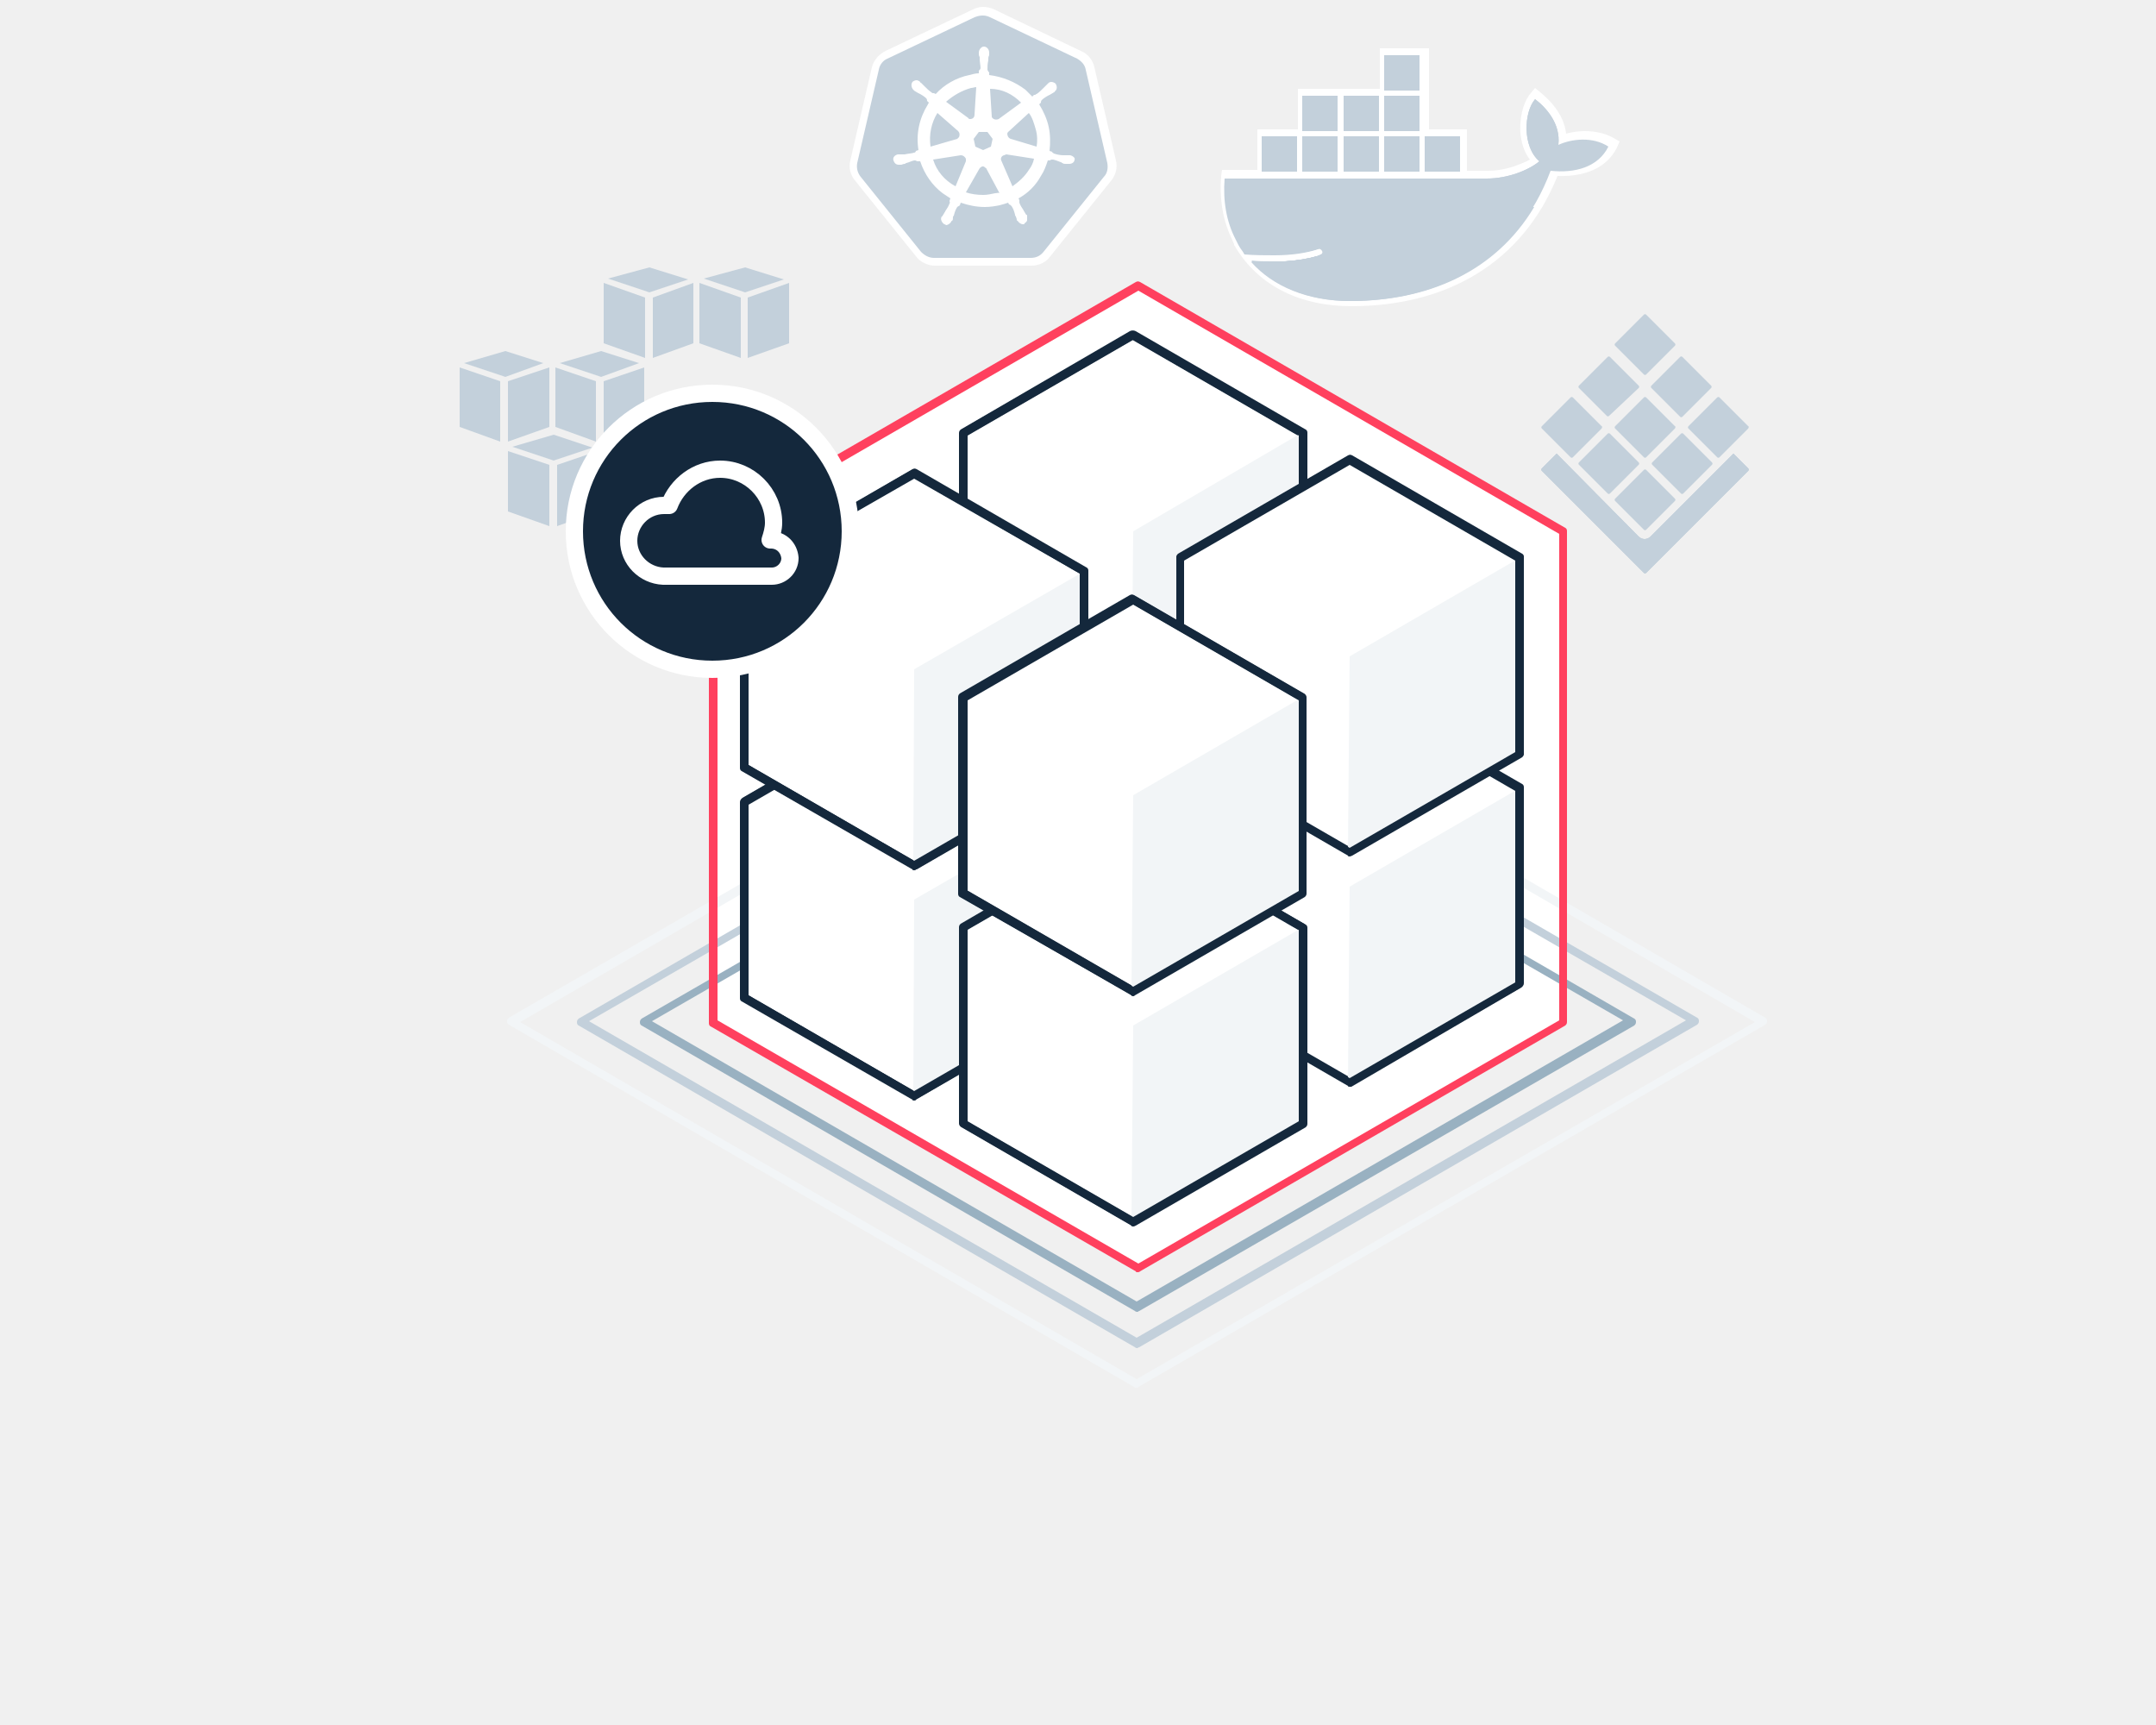
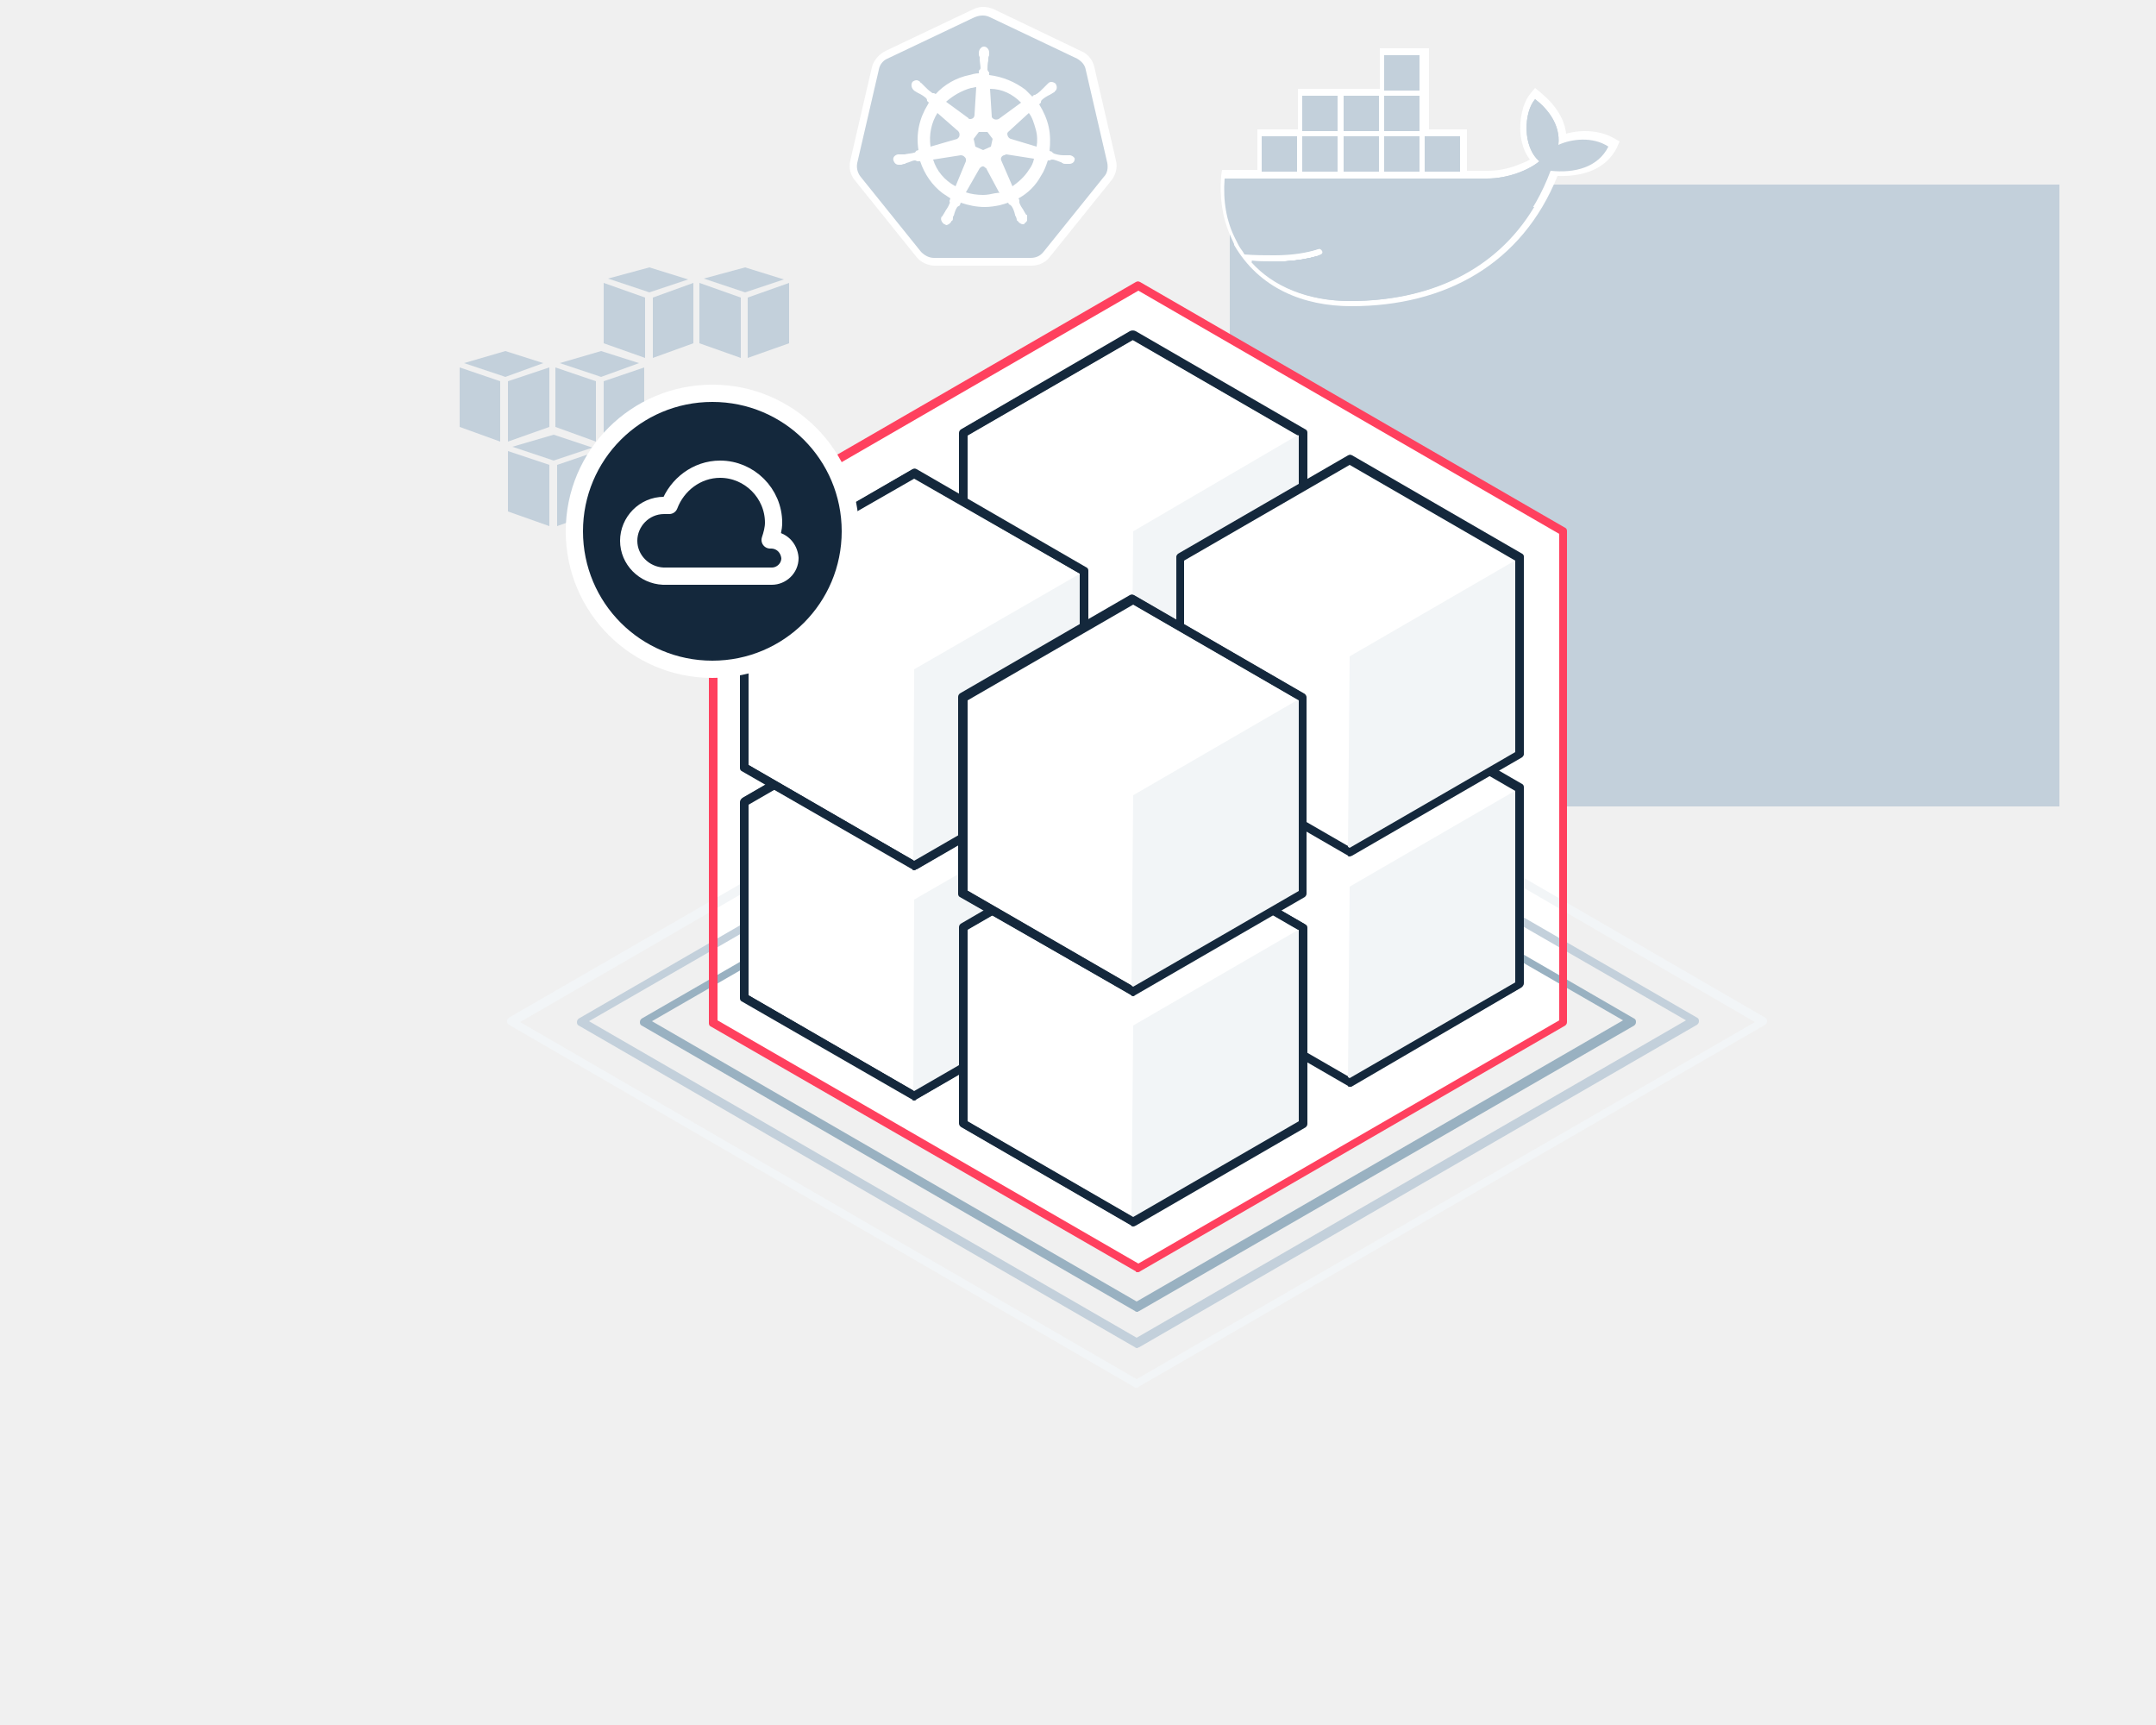
<svg xmlns="http://www.w3.org/2000/svg" xmlns:xlink="http://www.w3.org/1999/xlink" version="1.1" id="Layer_1" x="0px" y="0px" viewBox="0 0 250 200" style="enable-background:new 0 0 250 200;" xml:space="preserve">
  <style type="text/css">
	.st0{fill:#C3D0DB;}
- 	.st1{clip-path:url(#SVGID_2_);}
- 	.st2{clip-path:url(#SVGID_4_);}
+ 	.st1{clip-path:url(illustration-03.svg);}
+ 	.st2{clip-path:url(illustration-03.svg);}
	.st3{fill:#FFFFFF;}
	.st4{display:none;}
	.st5{display:inline;}
	.st6{fill:#F2F5F7;}
	.st7{fill:#99B1C1;}
	.st8{fill:#FF405E;}
	.st9{fill:#14283C;}
	.st10{fill:none;stroke:#FFFFFF;stroke-width:2;stroke-linecap:round;stroke-linejoin:round;stroke-miterlimit:10;}
</style>
  <g>
    <g>
      <g id="Layer_1_1_">
        <g id="Square_40_">
          <path class="st0" d="M190.9,54.5c-0.1-0.1-0.2-0.1-0.3,0l-3.3,3.3c-0.1,0.1-0.1,0.2,0,0.3l3.3,3.3c0.1,0.1,0.2,0.1,0.3,0      l3.3-3.3c0.1-0.1,0.1-0.2,0-0.3L190.9,54.5z" />
        </g>
        <g id="Fourth_Row_5_">
          <g id="Square_39_">
            <path class="st0" d="M198.5,53.6l-3.3-3.3c-0.1-0.1-0.2-0.1-0.3,0l-3.3,3.3c-0.1,0.1-0.1,0.2,0,0.3l3.3,3.3       c0.1,0.1,0.2,0.1,0.3,0l3.3-3.3C198.6,53.8,198.6,53.7,198.5,53.6z" />
          </g>
          <g id="Square_38_">
            <path class="st0" d="M190,53.6l-3.3-3.3c-0.1-0.1-0.2-0.1-0.3,0l-3.3,3.3c-0.1,0.1-0.1,0.2,0,0.3l3.3,3.3       c0.1,0.1,0.2,0.1,0.3,0l3.3-3.3C190.1,53.8,190.1,53.7,190,53.6z" />
          </g>
        </g>
        <g id="Third_Row_5_">
          <g id="Square_37_">
            <path class="st0" d="M202.7,49.7l-3.3,3.3c-0.1,0.1-0.2,0.1-0.3,0l-3.3-3.3c-0.1-0.1-0.1-0.2,0-0.3l3.3-3.3       c0.1-0.1,0.2-0.1,0.3,0l3.3,3.3C202.8,49.4,202.8,49.6,202.7,49.7z" />
          </g>
          <g id="Square_36_">
            <path class="st0" d="M194.2,49.7l-3.3,3.3c-0.1,0.1-0.2,0.1-0.3,0l-3.3-3.3c-0.1-0.1-0.1-0.2,0-0.3l3.3-3.3       c0.1-0.1,0.2-0.1,0.3,0l3.3,3.3C194.3,49.4,194.3,49.6,194.2,49.7z" />
          </g>
          <g id="Square_35_">
            <path class="st0" d="M185.7,49.7l-3.3,3.3c-0.1,0.1-0.2,0.1-0.3,0l-3.3-3.3c-0.1-0.1-0.1-0.2,0-0.3l3.3-3.3       c0.1-0.1,0.2-0.1,0.3,0l3.3,3.3C185.8,49.4,185.8,49.6,185.7,49.7z" />
          </g>
        </g>
        <g id="Second_Row_5_">
          <g id="Square_34_">
            <path class="st0" d="M194.8,48.3c0.1,0.1,0.2,0.1,0.3,0l3.3-3.3c0.1-0.1,0.1-0.2,0-0.3l-3.3-3.3c-0.1-0.1-0.2-0.1-0.3,0       l-3.3,3.3c-0.1,0.1-0.1,0.2,0,0.3L194.8,48.3z" />
          </g>
          <g id="Square_33_">
            <path class="st0" d="M186.3,48.2c0.1,0.1,0.2,0.1,0.3,0L190,45c0.1-0.1,0.1-0.2,0-0.3l-3.3-3.3c-0.1-0.1-0.2-0.1-0.3,0       l-3.3,3.3c-0.1,0.1-0.1,0.2,0,0.3L186.3,48.2z" />
          </g>
        </g>
        <g id="Sqaure_5_">
          <path class="st0" d="M190.6,43.4c0.1,0.1,0.2,0.1,0.3,0l3.3-3.3c0.1-0.1,0.1-0.2,0-0.3l-3.3-3.3c-0.1-0.1-0.2-0.1-0.3,0      l-3.3,3.3c-0.1,0.1-0.1,0.2,0,0.3L190.6,43.4z" />
        </g>
        <g>
          <g>
            <path id="SVGID_63_" class="st0" d="M180.5,52.6l-1.7,1.7c-0.1,0.1-0.1,0.2,0,0.3l11.8,11.8c0.1,0.1,0.2,0.1,0.3,0l11.8-11.8       c0.1-0.1,0.1-0.2,0-0.3l-1.7-1.7l-9.6,9.6c-0.4,0.4-1,0.4-1.4,0L180.5,52.6z" />
          </g>
          <g>
            <defs>
              <path id="SVGID_1_" d="M180.5,52.6l-1.7,1.7c-0.1,0.1-0.1,0.2,0,0.3l11.8,11.8c0.1,0.1,0.2,0.1,0.3,0l11.8-11.8        c0.1-0.1,0.1-0.2,0-0.3l-1.7-1.7l-9.6,9.6c-0.4,0.4-1,0.4-1.4,0L180.5,52.6z" />
            </defs>
            <clipPath id="SVGID_2_">
              <use xlink:href="#SVGID_1_" style="overflow:visible;" />
            </clipPath>
            <g class="st1">
              <g>
                <rect id="SVGID_65_" x="142.6" y="21.4" class="st0" width="96.2" height="72.1" />
              </g>
              <g>
                <defs>
                  <rect id="SVGID_3_" x="142.6" y="21.4" width="96.2" height="72.1" />
                </defs>
                <clipPath id="SVGID_4_">
                  <use xlink:href="#SVGID_3_" style="overflow:visible;" />
                </clipPath>
                <g class="st2">
                  <rect x="178.1" y="52" class="st0" width="25.2" height="15.1" />
                </g>
              </g>
            </g>
          </g>
          <g>
            <g id="outline_20_">
              <path class="st3" d="M165.4,15h4.7v4.8h2.4c1.1,0,2.2-0.2,3.3-0.6c0.5-0.2,1.1-0.4,1.6-0.7c-0.7-0.9-1-2-1.1-3.1        c-0.1-1.5,0.2-3.4,1.2-4.6l0.5-0.6l0.6,0.5c1.5,1.2,2.8,2.9,3,4.8c1.8-0.5,3.9-0.4,5.5,0.5l0.7,0.4l-0.3,0.7        c-1.3,2.6-4.1,3.4-6.9,3.3c-4.1,10.2-13,15.1-23.9,15.1c-5.6,0-10.7-2.1-13.6-7.1v-0.1l-0.4-0.9c-1-2.2-1.3-4.6-1.1-7l0.1-0.7        h4.1V15h4.7v-4.7h9.5V5.6h5.7V15H165.4z" />
            </g>
            <g id="body_colors_20_">
              <g>
                <path class="st0" d="M180.7,16.8c0.3-2.5-1.5-4.4-2.7-5.3c-1.3,1.5-1.5,5.5,0.5,7.2c-1.2,1-3.6,2-6.1,2H142         c-0.2,2.6,0.2,5,1.3,7.1l0.3,0.6c0.2,0.4,0.5,0.7,0.7,1.1l0,0c1.2,0.1,2.4,0.1,3.5,0.1l0,0c2.1,0,3.8-0.3,5-0.7         c0.2-0.1,0.4,0,0.5,0.2s0,0.4-0.2,0.5s-0.3,0.1-0.5,0.2l0,0c-1,0.3-2.1,0.5-3.5,0.6c0.1,0-0.1,0-0.1,0s-0.1,0-0.2,0         c-0.5,0-1.1,0-1.7,0c-0.7,0-1.3,0-2,0l0,0c2.5,2.8,6.5,4.5,11.4,4.5c10.5,0,19.4-4.7,23.3-15.1c2.8,0.3,5.5-0.4,6.7-2.8         C184.7,15.8,182.2,16.1,180.7,16.8z" />
              </g>
              <g>
                <path class="st0" d="M180.7,16.8c0.3-2.5-1.5-4.4-2.7-5.3c-1.3,1.5-1.5,5.5,0.5,7.2c-1.2,1-3.6,2-6.1,2H144         c-0.1,4,1.4,7,4,8.8l0,0c2.1,0,3.8-0.3,5-0.7c0.2-0.1,0.4,0,0.5,0.2s0,0.4-0.2,0.5s-0.3,0.1-0.5,0.2l0,0         c-1,0.3-2.2,0.5-3.6,0.6l0,0c3.6,1.8,8.7,1.8,14.7-0.5c6.7-2.6,12.8-7.4,17.2-13C180.9,16.8,180.8,16.8,180.7,16.8z" />
              </g>
              <g>
                <path class="st0" d="M142.2,23.8c0.2,1.4,0.6,2.7,1.2,3.9l0.3,0.6c0.2,0.4,0.5,0.7,0.7,1.1c1.2,0.1,2.4,0.1,3.5,0.1         c2.1,0,3.8-0.3,5-0.7c0.2-0.1,0.4,0,0.5,0.2s0,0.4-0.2,0.5s-0.3,0.1-0.5,0.2l0,0c-1,0.3-2.2,0.5-3.6,0.6c0,0-0.1,0-0.2,0         c-0.5,0-1.1,0-1.7,0c-0.7,0-1.3,0-2.1,0c2.5,2.8,6.5,4.6,11.5,4.6c9,0,16.8-3.4,21.3-10.9h-35.7V23.8z" />
              </g>
              <g>
                <path class="st0" d="M144.2,23.8c0.5,2.4,1.8,4.4,3.7,5.7c2.1,0,3.8-0.3,5-0.7c0.2-0.1,0.4,0,0.5,0.2s0,0.4-0.2,0.5         s-0.3,0.1-0.5,0.2l0,0c-1,0.3-2.2,0.5-3.6,0.6c3.6,1.8,8.7,1.8,14.7-0.5c3.6-1.4,7-3.4,10.1-5.9h-29.7V23.8z" />
              </g>
            </g>
            <g class="st4">
              <g class="st5">
                <path class="st0" d="M147.2,30.3c0.6,0,1.2,0,1.7,0h0.1l0,0c1.4-0.1,2.6-0.3,3.6-0.6l0,0c0.2-0.1,0.4-0.1,0.5-0.2         c0.2-0.1,0.3-0.3,0.2-0.5s-0.3-0.3-0.5-0.2c-1.3,0.4-3,0.7-5,0.7l0,0c-1.1,0-2.2,0-3.5-0.1l0,0c-0.1,0-0.1,0-0.2,0         c-0.2,0-0.4,0.1-0.4,0.3c0,0.2,0.1,0.4,0.3,0.4c0.3,0,0.5,0,0.8,0h0.1l0,0C145.8,30.2,146.5,30.3,147.2,30.3z" />
              </g>
            </g>
            <g id="Containers_20_">
              <g>
                <path class="st0" d="M149.7,16.2h0.3v3.4h-0.3V16.2z M149.1,16.2h0.3v3.4h-0.3V16.2z M148.5,16.2h0.3v3.4h-0.3V16.2z          M147.9,16.2h0.3v3.4h-0.3V16.2z M147.2,16.2h0.3v3.4h-0.3V16.2z M146.6,16.2h0.3v3.4h-0.3V16.2z M146.3,15.8h4.1v4.1h-4.1         V15.8z" />
              </g>
              <g>
                <path class="st0" d="M154.5,11.4h0.3v3.4h-0.3V11.4z M153.8,11.4h0.3v3.4h-0.3V11.4z M153.2,11.4h0.3v3.4h-0.3V11.4z          M152.6,11.4h0.3v3.4h-0.3V11.4z M152,11.4h0.3v3.4H152V11.4z M151.4,11.4h0.3v3.4h-0.3V11.4z M151,11.1h4.1v4.1H151V11.1z" />
              </g>
              <g>
                <path class="st0" d="M154.5,16.2h0.3v3.4h-0.3V16.2z M153.8,16.2h0.3v3.4h-0.3V16.2z M153.2,16.2h0.3v3.4h-0.3V16.2z          M152.6,16.2h0.3v3.4h-0.3V16.2z M152,16.2h0.3v3.4H152V16.2z M151.4,16.2h0.3v3.4h-0.3V16.2z M151,15.8h4.1v4.1H151V15.8z" />
              </g>
              <g>
                <path class="st0" d="M159.2,16.2h0.3v3.4h-0.3V16.2z M158.6,16.2h0.3v3.4h-0.3V16.2z M158,16.2h0.3v3.4H158V16.2z          M157.3,16.2h0.3v3.4h-0.3V16.2z M156.7,16.2h0.3v3.4h-0.3V16.2z M156.1,16.2h0.3v3.4h-0.3V16.2z M155.8,15.8h4.1v4.1h-4.1         V15.8z" />
              </g>
              <g>
                <path class="st0" d="M159.2,11.4h0.3v3.4h-0.3V11.4z M158.6,11.4h0.3v3.4h-0.3V11.4z M158,11.4h0.3v3.4H158V11.4z          M157.3,11.4h0.3v3.4h-0.3V11.4z M156.7,11.4h0.3v3.4h-0.3V11.4z M156.1,11.4h0.3v3.4h-0.3V11.4z M155.8,11.1h4.1v4.1h-4.1         V11.1z" />
              </g>
              <g>
                <path class="st0" d="M163.9,16.2h0.3v3.4h-0.3V16.2z M163.3,16.2h0.3v3.4h-0.3V16.2z M162.7,16.2h0.3v3.4h-0.3V16.2z          M162.1,16.2h0.3v3.4h-0.3V16.2z M161.5,16.2h0.3v3.4h-0.3V16.2z M160.8,16.2h0.3v3.4h-0.3V16.2z M160.5,15.8h4.1v4.1h-4.1         V15.8z" />
              </g>
              <g>
                <path class="st0" d="M163.9,11.4h0.3v3.4h-0.3V11.4z M163.3,11.4h0.3v3.4h-0.3V11.4z M162.7,11.4h0.3v3.4h-0.3V11.4z          M162.1,11.4h0.3v3.4h-0.3V11.4z M161.5,11.4h0.3v3.4h-0.3V11.4z M160.8,11.4h0.3v3.4h-0.3V11.4z M160.5,11.1h4.1v4.1h-4.1         V11.1z" />
              </g>
              <g>
                <path class="st0" d="M163.9,6.7h0.3v3.4h-0.3V6.7z M163.3,6.7h0.3v3.4h-0.3V6.7z M162.7,6.7h0.3v3.4h-0.3V6.7z M162.1,6.7         h0.3v3.4h-0.3V6.7z M161.5,6.7h0.3v3.4h-0.3V6.7z M160.8,6.7h0.3v3.4h-0.3V6.7z M160.5,6.4h4.1v4.1h-4.1V6.4z" />
              </g>
              <g>
                <path class="st0" d="M168.7,16.2h0.3v3.4h-0.3V16.2z M168.1,16.2h0.3v3.4h-0.3V16.2z M167.4,16.2h0.3v3.4h-0.3V16.2z          M166.8,16.2h0.3v3.4h-0.3V16.2z M166.2,16.2h0.3v3.4h-0.3V16.2z M165.6,16.2h0.3v3.4h-0.3V16.2z M165.2,15.8h4.1v4.1h-4.1         V15.8z" />
              </g>
            </g>
            <g>
              <path class="st0" d="M157.9,34.8c-2.8-1.3-4.3-3.1-5.2-5.1c-1,0.3-2.3,0.5-3.7,0.6c-0.5,0-1.1,0-1.7,0c-0.7,0-1.4,0-2.2-0.1        c2.6,2.6,5.7,4.5,11.6,4.6C157,34.8,157.5,34.8,157.9,34.8z" />
            </g>
            <g>
              <path class="st0" d="M153.7,31.5c-0.4-0.5-0.8-1.2-1-1.8c-1,0.3-2.3,0.5-3.8,0.6C149.9,30.8,151.4,31.3,153.7,31.5z" />
            </g>
          </g>
          <g>
            <g>
              <path class="st0" d="M108.4,30.4c-0.7,0-1.4-0.3-1.9-0.9l-7-8.7c-0.5-0.6-0.6-1.3-0.5-2L101.6,8c0.2-0.7,0.6-1.3,1.3-1.6        L113,1.5c0.3-0.2,0.7-0.2,1-0.2s0.7,0.1,1,0.2l10.1,4.8c0.7,0.3,1.1,0.9,1.3,1.6l2.5,10.8c0.2,0.7,0,1.5-0.5,2l-7,8.7        c-0.5,0.6-1.1,0.9-1.9,0.9L108.4,30.4L108.4,30.4z" />
            </g>
            <g>
              <path class="st3" d="M114,1.8c0.3,0,0.6,0.1,0.8,0.2l10.1,4.8c0.5,0.3,0.9,0.7,1,1.3l2.5,10.8c0.1,0.6,0,1.2-0.4,1.6l-7,8.7        c-0.4,0.5-0.9,0.7-1.5,0.7h-11.2c-0.6,0-1.1-0.3-1.5-0.7l-7-8.7c-0.4-0.5-0.5-1.1-0.4-1.6l2.5-10.8c0.1-0.6,0.5-1.1,1-1.3        L113,2C113.5,1.8,113.8,1.8,114,1.8L114,1.8z M114,0.8L114,0.8c-0.4,0-0.8,0.1-1.2,0.3l-10.1,4.8c-0.8,0.4-1.4,1.1-1.6,1.9        l-2.5,10.8c-0.2,0.9,0,1.7,0.6,2.4l7,8.7c0.5,0.7,1.4,1.1,2.2,1.1h11.2c0.9,0,1.7-0.4,2.2-1.1l7-8.7c0.6-0.7,0.8-1.6,0.6-2.4        l-2.5-10.8c-0.2-0.9-0.8-1.6-1.6-1.9l-10-4.8C114.9,0.9,114.4,0.8,114,0.8L114,0.8L114,0.8z" />
            </g>
            <g>
              <path class="st3" d="M124.1,18L124.1,18L124.1,18L124.1,18L124.1,18L124.1,18c-0.1,0-0.1,0-0.2,0s-0.3,0-0.4,0s-0.1,0-0.2,0        l0,0c-0.4,0-0.8-0.1-1.1-0.2c-0.1-0.1-0.2-0.1-0.2-0.2l0,0l0,0l-0.3-0.1c0.1-0.9,0.1-1.9-0.1-2.8c-0.2-0.9-0.6-1.8-1.1-2.6        l0.2-0.2l0,0c0-0.1,0-0.2,0.1-0.3c0.2-0.2,0.5-0.4,0.9-0.6l0,0c0.1,0,0.1-0.1,0.2-0.1c0.1-0.1,0.2-0.1,0.3-0.2        c0,0,0.1,0,0.1-0.1l0,0l0,0c0.3-0.2,0.3-0.6,0.1-0.9c-0.1-0.1-0.3-0.2-0.5-0.2s-0.3,0.1-0.4,0.2l0,0l0,0l0,0l-0.1,0.1        c-0.1,0.1-0.2,0.2-0.3,0.3l-0.1,0.1l0,0c-0.3,0.3-0.5,0.5-0.8,0.7c-0.1,0-0.1,0.1-0.2,0.1h-0.1l0,0l0,0l-0.2,0.2        c-0.3-0.3-0.5-0.5-0.8-0.8c-1.2-0.9-2.6-1.5-4.2-1.7V8.4l0,0c-0.1-0.1-0.1-0.1-0.2-0.3c0-0.3,0-0.7,0.1-1.1l0,0        c0-0.1,0-0.1,0-0.2s0-0.2,0.1-0.4V6.2V6.1l0,0l0,0c0-0.4-0.3-0.7-0.6-0.7c-0.2,0-0.3,0.1-0.4,0.2s-0.2,0.3-0.2,0.5l0,0l0,0        l0,0v0.1c0,0.1,0,0.3,0.1,0.4c0,0.1,0,0.1,0,0.2l0,0c0,0.4,0.1,0.8,0.1,1.1c0,0.1-0.1,0.2-0.2,0.3l0,0l0,0v0.3        c-0.4,0-0.7,0.1-1.1,0.2c-1.5,0.3-2.9,1.1-3.9,2.2l-0.2-0.1l0,0h-0.1c-0.1,0-0.1,0-0.2-0.1c-0.3-0.2-0.5-0.4-0.8-0.7l0,0        l-0.1-0.1c-0.1-0.1-0.2-0.2-0.3-0.3c0,0-0.1,0-0.1-0.1l0,0l0,0c-0.1-0.1-0.3-0.2-0.4-0.2c-0.2,0-0.4,0.1-0.5,0.2        c-0.2,0.3-0.1,0.7,0.1,0.9l0,0l0,0l0,0l0.1,0.1c0.1,0.1,0.2,0.1,0.3,0.2c0.1,0,0.1,0.1,0.2,0.1l0,0c0.4,0.2,0.7,0.4,0.9,0.6        c0.1,0.1,0.1,0.2,0.1,0.3l0,0l0,0l0.2,0.2c0,0.1-0.1,0.1-0.1,0.2c-1,1.6-1.4,3.4-1.1,5.3l-0.3,0.1l0,0c0,0.1-0.1,0.2-0.2,0.2        c-0.3,0.1-0.7,0.1-1.1,0.2l0,0c-0.1,0-0.1,0-0.2,0s-0.2,0-0.4,0h-0.1c0,0,0,0-0.1,0l0,0l0,0c-0.4,0.1-0.6,0.4-0.5,0.7        c0.1,0.3,0.3,0.5,0.6,0.5c0.1,0,0.1,0,0.2,0l0,0l0,0l0,0h0.1c0.1,0,0.2-0.1,0.4-0.1c0.1,0,0.1-0.1,0.2-0.1l0,0        c0.4-0.1,0.7-0.3,1-0.3l0,0c0.1,0,0.2,0.1,0.3,0.1l0,0l0,0h0.3c0.5,1.5,1.4,2.8,2.6,3.7c0.3,0.2,0.6,0.4,0.9,0.6l-0.1,0.3l0,0        c0,0.1,0.1,0.2,0,0.3c-0.1,0.3-0.3,0.6-0.5,0.9l0,0c0,0.1-0.1,0.1-0.1,0.2c-0.1,0.1-0.1,0.2-0.2,0.3c0,0,0,0.1-0.1,0.1l0,0        l0,0l0,0c-0.2,0.3,0,0.7,0.3,0.9c0.1,0,0.2,0.1,0.2,0.1c0.2,0,0.5-0.2,0.6-0.4l0,0l0,0l0,0c0,0,0-0.1,0.1-0.1        c0.1-0.1,0.1-0.2,0.1-0.4c0-0.1,0-0.1,0.1-0.2l0,0c0.1-0.4,0.2-0.7,0.4-1c0.1-0.1,0.2-0.1,0.3-0.2l0,0l0,0l0.1-0.3        c0.9,0.3,1.8,0.5,2.8,0.5c0.6,0,1.2-0.1,1.7-0.2c0.4-0.1,0.7-0.2,1-0.3l0.1,0.2l0,0c0.1,0,0.2,0.1,0.3,0.2        c0.2,0.3,0.3,0.6,0.4,1l0,0c0,0.1,0,0.1,0.1,0.2c0,0.1,0.1,0.2,0.1,0.4c0,0,0,0.1,0.1,0.1l0,0l0,0l0,0        c0.1,0.2,0.4,0.4,0.6,0.4c0.1,0,0.2,0,0.2-0.1c0.1-0.1,0.3-0.2,0.3-0.4s0-0.3,0-0.5l0,0l0,0l0,0c0,0,0-0.1-0.1-0.1        c-0.1-0.1-0.1-0.2-0.2-0.3c0-0.1-0.1-0.1-0.1-0.2l0,0c-0.2-0.3-0.4-0.6-0.5-0.9c0-0.1,0-0.2,0-0.3l0,0l0,0l-0.1-0.2        c1.1-0.6,2-1.5,2.6-2.6c0.4-0.6,0.6-1.2,0.8-1.8h0.2l0,0c0.1,0,0.1-0.1,0.3-0.1l0,0c0.3,0,0.7,0.2,1,0.3l0,0        c0.1,0,0.1,0.1,0.2,0.1c0.1,0.1,0.2,0.1,0.4,0.1h0.1c0,0,0,0,0.1,0l0,0c0.1,0,0.1,0,0.2,0c0.3,0,0.6-0.2,0.6-0.5        C124.7,18.4,124.5,18.1,124.1,18L124.1,18z M114.9,17l-0.9,0.4l-0.9-0.4l-0.2-0.9l0.6-0.8h1l0.6,0.8L114.9,17L114.9,17z         M120.1,15c0.2,0.7,0.2,1.4,0.1,2l-3-0.9c-0.3-0.1-0.4-0.4-0.4-0.6c0-0.1,0.1-0.2,0.1-0.2l2.4-2.2        C119.7,13.6,119.9,14.3,120.1,15L120.1,15z M118.4,11.9l-2.6,1.9c-0.2,0.1-0.5,0.1-0.7-0.1c-0.1-0.1-0.1-0.1-0.1-0.2l-0.2-3.2        C116.2,10.3,117.4,10.9,118.4,11.9L118.4,11.9z M112.6,10.2c0.2,0,0.4-0.1,0.6-0.1l-0.2,3.2c0,0.3-0.2,0.5-0.5,0.5        c-0.1,0-0.2,0-0.2-0.1l-2.6-1.9C110.5,11.1,111.5,10.5,112.6,10.2L112.6,10.2z M108.7,13.1l2.4,2.1c0.2,0.2,0.2,0.5,0.1,0.7        c-0.1,0.1-0.1,0.1-0.2,0.2l-3.1,0.9C107.7,15.6,108,14.2,108.7,13.1L108.7,13.1z M108.2,18.5l3.2-0.5c0.3,0,0.5,0.2,0.6,0.4        c0,0.1,0,0.2,0,0.3l0,0l-1.2,2.9C109.5,20.9,108.6,19.8,108.2,18.5L108.2,18.5z M115.4,22.4c-0.5,0.1-0.9,0.2-1.4,0.2        c-0.7,0-1.4-0.1-2-0.3l1.6-2.8c0.2-0.2,0.4-0.3,0.6-0.1c0.1,0.1,0.2,0.1,0.2,0.2l0,0l1.5,2.8        C115.8,22.3,115.6,22.4,115.4,22.4L115.4,22.4z M119.3,19.7c-0.5,0.8-1.2,1.4-1.9,1.9l-1.3-3c-0.1-0.2,0-0.5,0.3-0.6        c0.1,0,0.2-0.1,0.3-0.1l3.2,0.5C119.8,18.9,119.6,19.3,119.3,19.7L119.3,19.7z" />
            </g>
          </g>
          <g>
            <g>
              <g>
                <polygon class="st0" points="63.7,61 58.9,59.3 58.9,52.3 63.7,53.9        " />
              </g>
              <g>
                <polygon class="st0" points="64.6,61 69.3,59.3 69.3,52.3 64.6,53.9        " />
              </g>
              <g>
                <polygon class="st0" points="59.4,51.8 64.2,50.4 68.7,51.9 64.2,53.4        " />
              </g>
            </g>
            <g>
              <g>
                <polygon class="st0" points="58,51.2 53.3,49.5 53.3,42.6 58,44.2        " />
              </g>
              <g>
                <polygon class="st0" points="58.9,51.2 63.7,49.5 63.7,42.6 58.9,44.2        " />
              </g>
              <g>
                <polygon class="st0" points="53.8,42.1 58.6,40.7 63,42.1 58.6,43.7        " />
              </g>
            </g>
            <g>
              <g>
                <polygon class="st0" points="69.1,51.2 64.4,49.5 64.4,42.6 69.1,44.2        " />
              </g>
              <g>
                <polygon class="st0" points="70,51.2 74.7,49.5 74.7,42.6 70,44.2        " />
              </g>
              <g>
                <polygon class="st0" points="64.9,42.1 69.7,40.7 74.1,42.1 69.7,43.7        " />
              </g>
            </g>
            <g>
              <g>
                <polygon class="st0" points="74.8,41.5 70,39.8 70,32.8 74.8,34.5        " />
              </g>
              <g>
                <polygon class="st0" points="75.7,41.5 80.4,39.8 80.4,32.8 75.7,34.5        " />
              </g>
              <g>
                <polygon class="st0" points="70.5,32.3 75.3,31 79.8,32.4 75.3,33.9        " />
              </g>
            </g>
            <g>
              <g>
                <polygon class="st0" points="85.9,41.5 81.1,39.8 81.1,32.8 85.9,34.5        " />
              </g>
              <g>
                <polygon class="st0" points="86.7,41.5 91.5,39.8 91.5,32.8 86.7,34.5        " />
              </g>
              <g>
                <polygon class="st0" points="81.6,32.3 86.4,31 90.9,32.4 86.4,33.9        " />
              </g>
            </g>
          </g>
          <g>
            <polygon class="st3" points="82.7,61.6 131.9,33.2 181.2,61.6 181.2,118.6 131.9,147 82.7,118.6      " />
          </g>
          <g>
            <path class="st6" d="M131.8,160.9c-0.1,0-0.2,0-0.3-0.1l-72.5-42c-0.2-0.1-0.2-0.3-0.2-0.4c0-0.2,0.1-0.3,0.2-0.4l72.7-42       c0.2-0.1,0.3-0.1,0.5,0l72.5,42c0.2,0.1,0.2,0.3,0.2,0.4c0,0.2-0.1,0.3-0.2,0.4l-72.7,42C132,160.9,131.9,160.9,131.8,160.9z        M60.3,118.5l71.5,41.4l71.7-41.4L132,77L60.3,118.5z" />
          </g>
          <g>
            <path class="st7" d="M131.9,152.1c-0.1,0-0.2,0-0.3-0.1l-57.2-33.1c-0.2-0.1-0.2-0.3-0.2-0.4c0-0.2,0.1-0.3,0.2-0.4L131.8,85       c0.2-0.1,0.3-0.1,0.5,0l57.2,33.1c0.2,0.1,0.2,0.3,0.2,0.4c0,0.2-0.1,0.3-0.2,0.4L132.1,152C132,152,132,152.1,131.9,152.1z        M75.6,118.4l56.2,32.5l56.4-32.6L132,85.9L75.6,118.4z" />
          </g>
          <g>
            <path class="st0" d="M131.9,156.3c-0.1,0-0.2,0-0.3-0.1l-64.5-37.3c-0.2-0.1-0.2-0.3-0.2-0.4c0-0.2,0.1-0.3,0.2-0.4l64.7-37.4       c0.2-0.1,0.3-0.1,0.5,0l64.5,37.3c0.2,0.1,0.2,0.3,0.2,0.4c0,0.2-0.1,0.3-0.2,0.4l-64.7,37.4       C132,156.2,131.9,156.3,131.9,156.3z M68.3,118.4l63.5,36.7l63.7-36.8L132,81.7L68.3,118.4z" />
          </g>
          <g>
            <path class="st8" d="M131.9,147.5c-0.1,0-0.2,0-0.2-0.1L82.4,119c-0.2-0.1-0.2-0.3-0.2-0.4v-57c0-0.2,0.1-0.3,0.2-0.4       l49.3-28.5c0.2-0.1,0.3-0.1,0.5,0l49.3,28.5c0.2,0.1,0.2,0.3,0.2,0.4v56.9c0,0.2-0.1,0.3-0.2,0.4l-49.3,28.5       C132.1,147.5,132,147.5,131.9,147.5z M83.2,118.3l48.8,28.2l48.8-28.2V61.9L132,33.7L83.2,61.9V118.3z" />
          </g>
          <g>
            <g>
              <polygon class="st3" points="111.6,76.9 131.3,65.6 151,76.9 151,99.7 131.3,111.1 111.6,99.7       " />
              <path class="st9" d="M131.3,111.6c-0.1,0-0.2,0-0.2-0.1l-19.7-11.4c-0.2-0.1-0.2-0.3-0.2-0.4V76.9c0-0.2,0.1-0.3,0.2-0.4        L131,65.1c0.2-0.1,0.3-0.1,0.5,0l19.7,11.4c0.2,0.1,0.2,0.3,0.2,0.4v22.7c0,0.2-0.1,0.3-0.2,0.4l-19.7,11.4        C131.5,111.5,131.4,111.6,131.3,111.6z M112.1,99.4l19.2,11.1l19.2-11.1V77.2l-19.2-11.1l-19.2,11.1        C112.1,77.2,112.1,99.4,112.1,99.4z" />
            </g>
            <g>
              <polygon class="st6" points="150.9,76.9 131.4,88.3 131.2,111.1 151.1,99.6       " />
            </g>
            <g>
              <path class="st9" d="M131.4,111.5c-0.1,0-0.2,0-0.2-0.1L111.5,100c-0.2-0.1-0.2-0.3-0.2-0.4V76.9c0-0.2,0.1-0.3,0.2-0.4        l19.7-11.4c0.2-0.1,0.3-0.1,0.5,0l19.7,11.4c0.2,0.1,0.2,0.3,0.2,0.4v22.7c0,0.2-0.1,0.3-0.2,0.4l-19.7,11.4        C131.5,111.5,131.5,111.5,131.4,111.5z M112.2,99.4l19.2,11.1l19.2-11.1V77.2l-19.2-11.1l-19.2,11.1V99.4z" />
            </g>
            <g>
              <polygon class="st3" points="136.8,91.3 156.5,80 176.2,91.3 176.2,114.1 156.5,125.4 136.8,114.1       " />
              <path class="st9" d="M156.5,125.9c-0.1,0-0.2,0-0.2-0.1l-19.7-11.4c-0.2-0.1-0.2-0.3-0.2-0.4V91.3c0-0.2,0.1-0.3,0.2-0.4        l19.7-11.4c0.2-0.1,0.3-0.1,0.5,0l19.7,11.4c0.2,0.1,0.2,0.3,0.2,0.4V114c0,0.2-0.1,0.3-0.2,0.4l-19.7,11.4        C156.6,125.9,156.5,125.9,156.5,125.9z M137.3,113.8l19.2,11.1l19.2-11.1V91.6l-19.2-11.1l-19.2,11.1V113.8z" />
            </g>
            <g>
              <polygon class="st6" points="176,91.5 156.5,102.8 156.3,125.6 176.2,114.2       " />
            </g>
            <g>
              <path class="st9" d="M156.5,126c-0.1,0-0.2,0-0.2-0.1l-19.7-11.4c-0.2-0.1-0.2-0.3-0.2-0.4V91.4c0-0.2,0.1-0.3,0.2-0.4        l19.7-11.4c0.2-0.1,0.3-0.1,0.5,0L176.4,91c0.2,0.1,0.2,0.3,0.2,0.4v22.7c0,0.2-0.1,0.3-0.2,0.4L156.7,126        C156.6,126,156.5,126,156.5,126z M137.3,113.9l19.2,11.1l19.2-11.1V91.7l-19.2-11.1l-19.2,11.1V113.9z" />
            </g>
            <g>
              <polygon class="st3" points="86.3,92.9 106,81.6 125.7,92.9 125.7,115.7 106,127 86.3,115.7       " />
              <path class="st9" d="M106,127.5c-0.1,0-0.2,0-0.2-0.1L86.1,116c-0.2-0.1-0.2-0.3-0.2-0.4V92.9c0-0.2,0.1-0.3,0.2-0.4        l19.7-11.4c0.2-0.1,0.3-0.1,0.5,0L126,92.5c0.2,0.1,0.2,0.3,0.2,0.4v22.7c0,0.2-0.1,0.3-0.2,0.4l-19.7,11.4        C106.2,127.5,106.1,127.5,106,127.5z M86.8,115.4l19.2,11.1l19.2-11.1V93.2L106,82.1L86.8,93.2V115.4z" />
            </g>
            <g>
              <polygon class="st6" points="125.6,93 106,104.3 105.9,127.2 125.7,115.7       " />
            </g>
            <g>
              <path class="st9" d="M106,127.6c-0.1,0-0.2,0-0.2-0.1L86,116.1c-0.2-0.1-0.2-0.3-0.2-0.4V93c0-0.2,0.1-0.3,0.2-0.4l19.7-11.4        c0.2-0.1,0.3-0.1,0.5,0l19.7,11.4c0.2,0.1,0.2,0.3,0.2,0.4v22.7c0,0.2-0.1,0.3-0.2,0.4l-19.7,11.4        C106.2,127.6,106.1,127.6,106,127.6z M86.8,115.4l19.2,11.1l19.2-11.1V93.3L106,82.2L86.8,93.3V115.4z" />
            </g>
            <g>
              <polygon class="st3" points="111.6,107.5 131.3,96.1 151,107.5 151,130.2 131.3,141.6 111.6,130.2       " />
              <path class="st9" d="M131.3,142.1c-0.1,0-0.2,0-0.2-0.1l-19.7-11.4c-0.2-0.1-0.2-0.3-0.2-0.4v-22.7c0-0.2,0.1-0.3,0.2-0.4        L131,95.7c0.2-0.1,0.3-0.1,0.5,0l19.7,11.4c0.2,0.1,0.2,0.3,0.2,0.4v22.7c0,0.2-0.1,0.3-0.2,0.4L131.5,142        C131.5,142.1,131.4,142.1,131.3,142.1z M112.1,130l19.2,11.1l19.2-11.1v-22.2l-19.2-11.1l-19.2,11.1        C112.1,107.8,112.1,130,112.1,130z" />
            </g>
            <g>
              <polygon class="st6" points="150.9,107.6 131.4,118.9 131.2,141.8 151.1,130.3       " />
            </g>
            <g>
              <path class="st9" d="M131.4,142.2c-0.1,0-0.2,0-0.2-0.1l-19.7-11.4c-0.2-0.1-0.2-0.3-0.2-0.4v-22.7c0-0.2,0.1-0.3,0.2-0.4        l19.7-11.4c0.2-0.1,0.3-0.1,0.5,0l19.7,11.4c0.2,0.1,0.2,0.3,0.2,0.4v22.7c0,0.2-0.1,0.3-0.2,0.4l-19.7,11.4        C131.5,142.2,131.5,142.2,131.4,142.2z M112.2,130l19.2,11.1l19.2-11.1v-22.2l-19.2-11.1l-19.2,11.1V130z" />
            </g>
          </g>
          <g>
            <g>
              <polygon class="st3" points="111.6,50.2 131.3,38.9 151,50.2 151,73 131.3,84.3 111.6,73       " />
              <path class="st9" d="M131.3,84.8c-0.1,0-0.2,0-0.2-0.1l-19.7-11.4c-0.2-0.1-0.2-0.3-0.2-0.4V50.2c0-0.2,0.1-0.3,0.2-0.4        L131,38.4c0.2-0.1,0.3-0.1,0.5,0l19.7,11.4c0.2,0.1,0.2,0.3,0.2,0.4V73c0,0.2-0.1,0.3-0.2,0.4l-19.7,11.4        C131.5,84.8,131.4,84.8,131.3,84.8z M112.1,72.7l19.2,11.1l19.2-11.1V50.5l-19.2-11.1l-19.2,11.1        C112.1,50.5,112.1,72.7,112.1,72.7z" />
            </g>
            <g>
              <polygon class="st6" points="150.9,50.2 131.4,61.6 131.2,84.4 151.1,72.9       " />
            </g>
            <g>
              <path class="st9" d="M131.4,84.8c-0.1,0-0.2,0-0.2-0.1l-19.7-11.4c-0.2-0.1-0.2-0.3-0.2-0.4V50.2c0-0.2,0.1-0.3,0.2-0.4        l19.7-11.4c0.2-0.1,0.3-0.1,0.5,0l19.7,11.4c0.2,0.1,0.2,0.3,0.2,0.4v22.7c0,0.2-0.1,0.3-0.2,0.4l-19.7,11.4        C131.5,84.8,131.5,84.8,131.4,84.8z M112.2,72.6l19.2,11.1l19.2-11.1V50.5l-19.2-11.1l-19.2,11.1V72.6z" />
            </g>
            <g>
              <polygon class="st3" points="136.8,64.6 156.5,53.2 176.2,64.6 176.2,87.4 156.5,98.7 136.8,87.4       " />
              <path class="st9" d="M156.5,99.2c-0.1,0-0.2,0-0.2-0.1l-19.7-11.4c-0.2-0.1-0.2-0.3-0.2-0.4V64.6c0-0.2,0.1-0.3,0.2-0.4        l19.7-11.4c0.2-0.1,0.3-0.1,0.5,0l19.7,11.4c0.2,0.1,0.2,0.3,0.2,0.4v22.7c0,0.2-0.1,0.3-0.2,0.4l-19.7,11.4        C156.6,99.2,156.5,99.2,156.5,99.2z M137.3,87.1l19.2,11.1l19.2-11.1V64.9l-19.2-11.1l-19.2,11.1V87.1z" />
            </g>
            <g>
              <polygon class="st6" points="176,64.8 156.5,76.1 156.3,98.9 176.2,87.5       " />
            </g>
            <g>
              <path class="st9" d="M156.5,99.3c-0.1,0-0.2,0-0.2-0.1l-19.7-11.4c-0.2-0.1-0.2-0.3-0.2-0.4V64.7c0-0.2,0.1-0.3,0.2-0.4        l19.7-11.4c0.2-0.1,0.3-0.1,0.5,0l19.7,11.4c0.2,0.1,0.2,0.3,0.2,0.4v22.7c0,0.2-0.1,0.3-0.2,0.4l-19.7,11.4        C156.6,99.3,156.5,99.3,156.5,99.3z M137.3,87.2l19.2,11.1l19.2-11.1V65l-19.2-11.1L137.3,65V87.2z" />
            </g>
            <g>
              <polygon class="st3" points="86.3,66.2 106,54.8 125.7,66.2 125.7,89 106,100.3 86.3,89       " />
              <path class="st9" d="M106,100.8c-0.1,0-0.2,0-0.2-0.1L86.1,89.4c-0.2-0.1-0.2-0.3-0.2-0.4V66.2c0-0.2,0.1-0.3,0.2-0.4        l19.7-11.4c0.2-0.1,0.3-0.1,0.5,0L126,65.8c0.2,0.1,0.2,0.3,0.2,0.4V89c0,0.2-0.1,0.3-0.2,0.4l-19.7,11.4        C106.2,100.8,106.1,100.8,106,100.8z M86.8,88.7L106,99.8l19.2-11.1V66.5L106,55.4L86.8,66.5V88.7z" />
            </g>
            <g>
              <polygon class="st6" points="125.6,66.3 106,77.6 105.9,100.5 125.7,89       " />
            </g>
            <g>
              <path class="st9" d="M106,100.9c-0.1,0-0.2,0-0.2-0.1L86,89.4c-0.2-0.1-0.2-0.3-0.2-0.4V66.3c0-0.2,0.1-0.3,0.2-0.4l19.7-11.4        c0.2-0.1,0.3-0.1,0.5,0l19.7,11.4c0.2,0.1,0.2,0.3,0.2,0.4V89c0,0.2-0.1,0.3-0.2,0.4l-19.7,11.4        C106.2,100.9,106.1,100.9,106,100.9z M86.8,88.7L106,99.8l19.2-11.1V66.5l-19.2-11l-19.2,11V88.7z" />
            </g>
            <g>
              <polygon class="st3" points="111.6,80.8 131.3,69.4 151,80.8 151,103.5 131.3,114.9 111.6,103.5       " />
              <path class="st9" d="M131.3,115.4c-0.1,0-0.2,0-0.2-0.1L111.3,104c-0.2-0.1-0.2-0.3-0.2-0.4V80.8c0-0.2,0.1-0.3,0.2-0.4        L131,69c0.2-0.1,0.3-0.1,0.5,0l19.7,11.4c0.2,0.1,0.2,0.3,0.2,0.4v22.7c0,0.2-0.1,0.3-0.2,0.4l-19.7,11.4        C131.5,115.4,131.4,115.4,131.3,115.4z M112.1,103.2l19.2,11.1l19.2-11.1V81.1L131.3,70l-19.2,11.1        C112.1,81.1,112.1,103.2,112.1,103.2z" />
            </g>
            <g>
              <polygon class="st6" points="150.9,80.9 131.4,92.2 131.2,115.1 151.1,103.6       " />
            </g>
            <g>
              <path class="st9" d="M131.4,115.5c-0.1,0-0.2,0-0.2-0.1L111.4,104c-0.2-0.1-0.2-0.3-0.2-0.4V80.9c0-0.2,0.1-0.3,0.2-0.4        l19.7-11.4c0.2-0.1,0.3-0.1,0.5,0l19.7,11.4c0.2,0.1,0.2,0.3,0.2,0.4v22.7c0,0.2-0.1,0.3-0.2,0.4l-19.7,11.4        C131.5,115.5,131.5,115.5,131.4,115.5z M112.2,103.3l19.2,11.1l19.2-11.1V81.2l-19.2-11.1l-19.2,11.1V103.3z" />
            </g>
          </g>
          <g>
            <g>
              <path class="st9" d="M82.6,77.6c-8.8,0-16-7.2-16-16s7.2-16,16-16s16,7.2,16,16S91.4,77.6,82.6,77.6z" />
            </g>
            <g>
              <path class="st3" d="M82.6,46.6c8.3,0,15,6.7,15,15s-6.7,15-15,15s-15-6.7-15-15S74.3,46.6,82.6,46.6 M82.6,44.6        c-9.4,0-17,7.6-17,17s7.6,17,17,17s17-7.6,17-17S92,44.6,82.6,44.6L82.6,44.6z" />
            </g>
          </g>
        </g>
      </g>
      <g id="Layer_2">
		</g>
    </g>
  </g>
  <g>
    <path class="st10" d="M89.4,62.6h-0.1c0.2-0.6,0.4-1.3,0.4-2c0-3.4-2.8-6.2-6.2-6.2c-2.7,0-5,1.8-5.9,4.2c-0.2,0-0.4,0-0.6,0   c-2.3,0-4.1,1.9-4.1,4.1c0,2.2,1.8,4,4,4.1l12.6,0c1.1,0,2.1-0.9,2.1-2.1C91.5,63.5,90.6,62.6,89.4,62.6z" />
  </g>
</svg>
